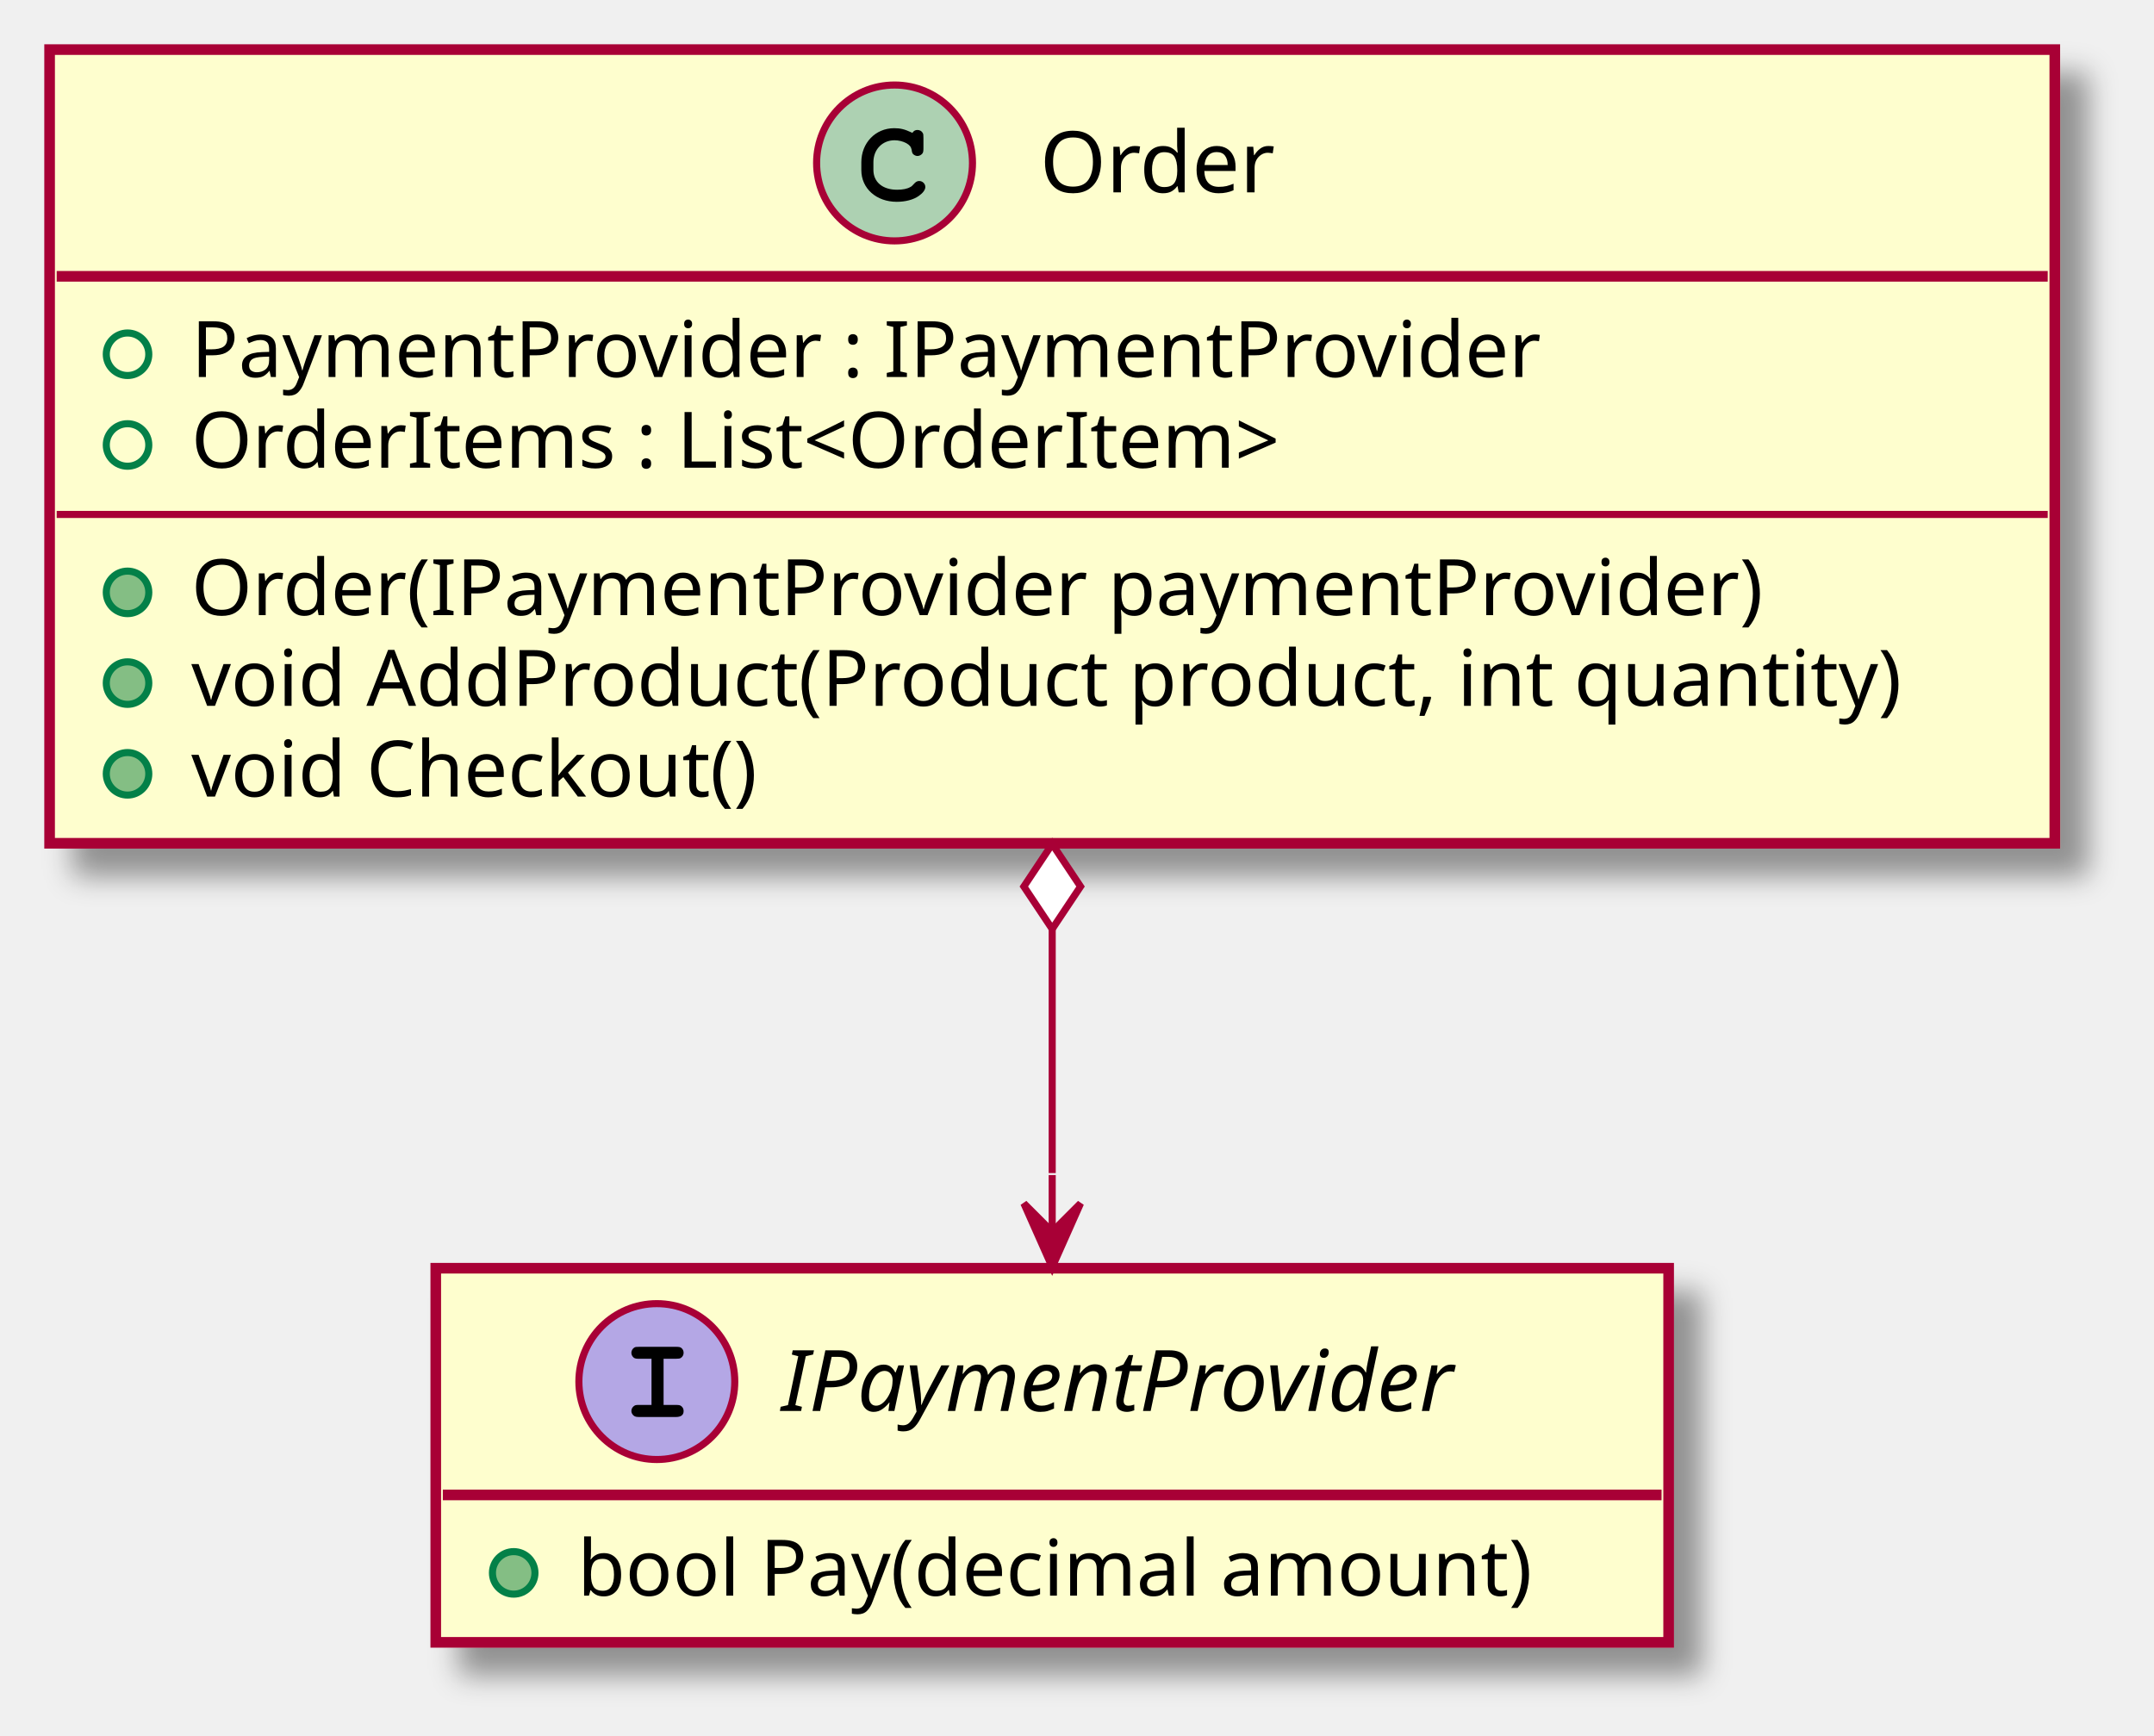
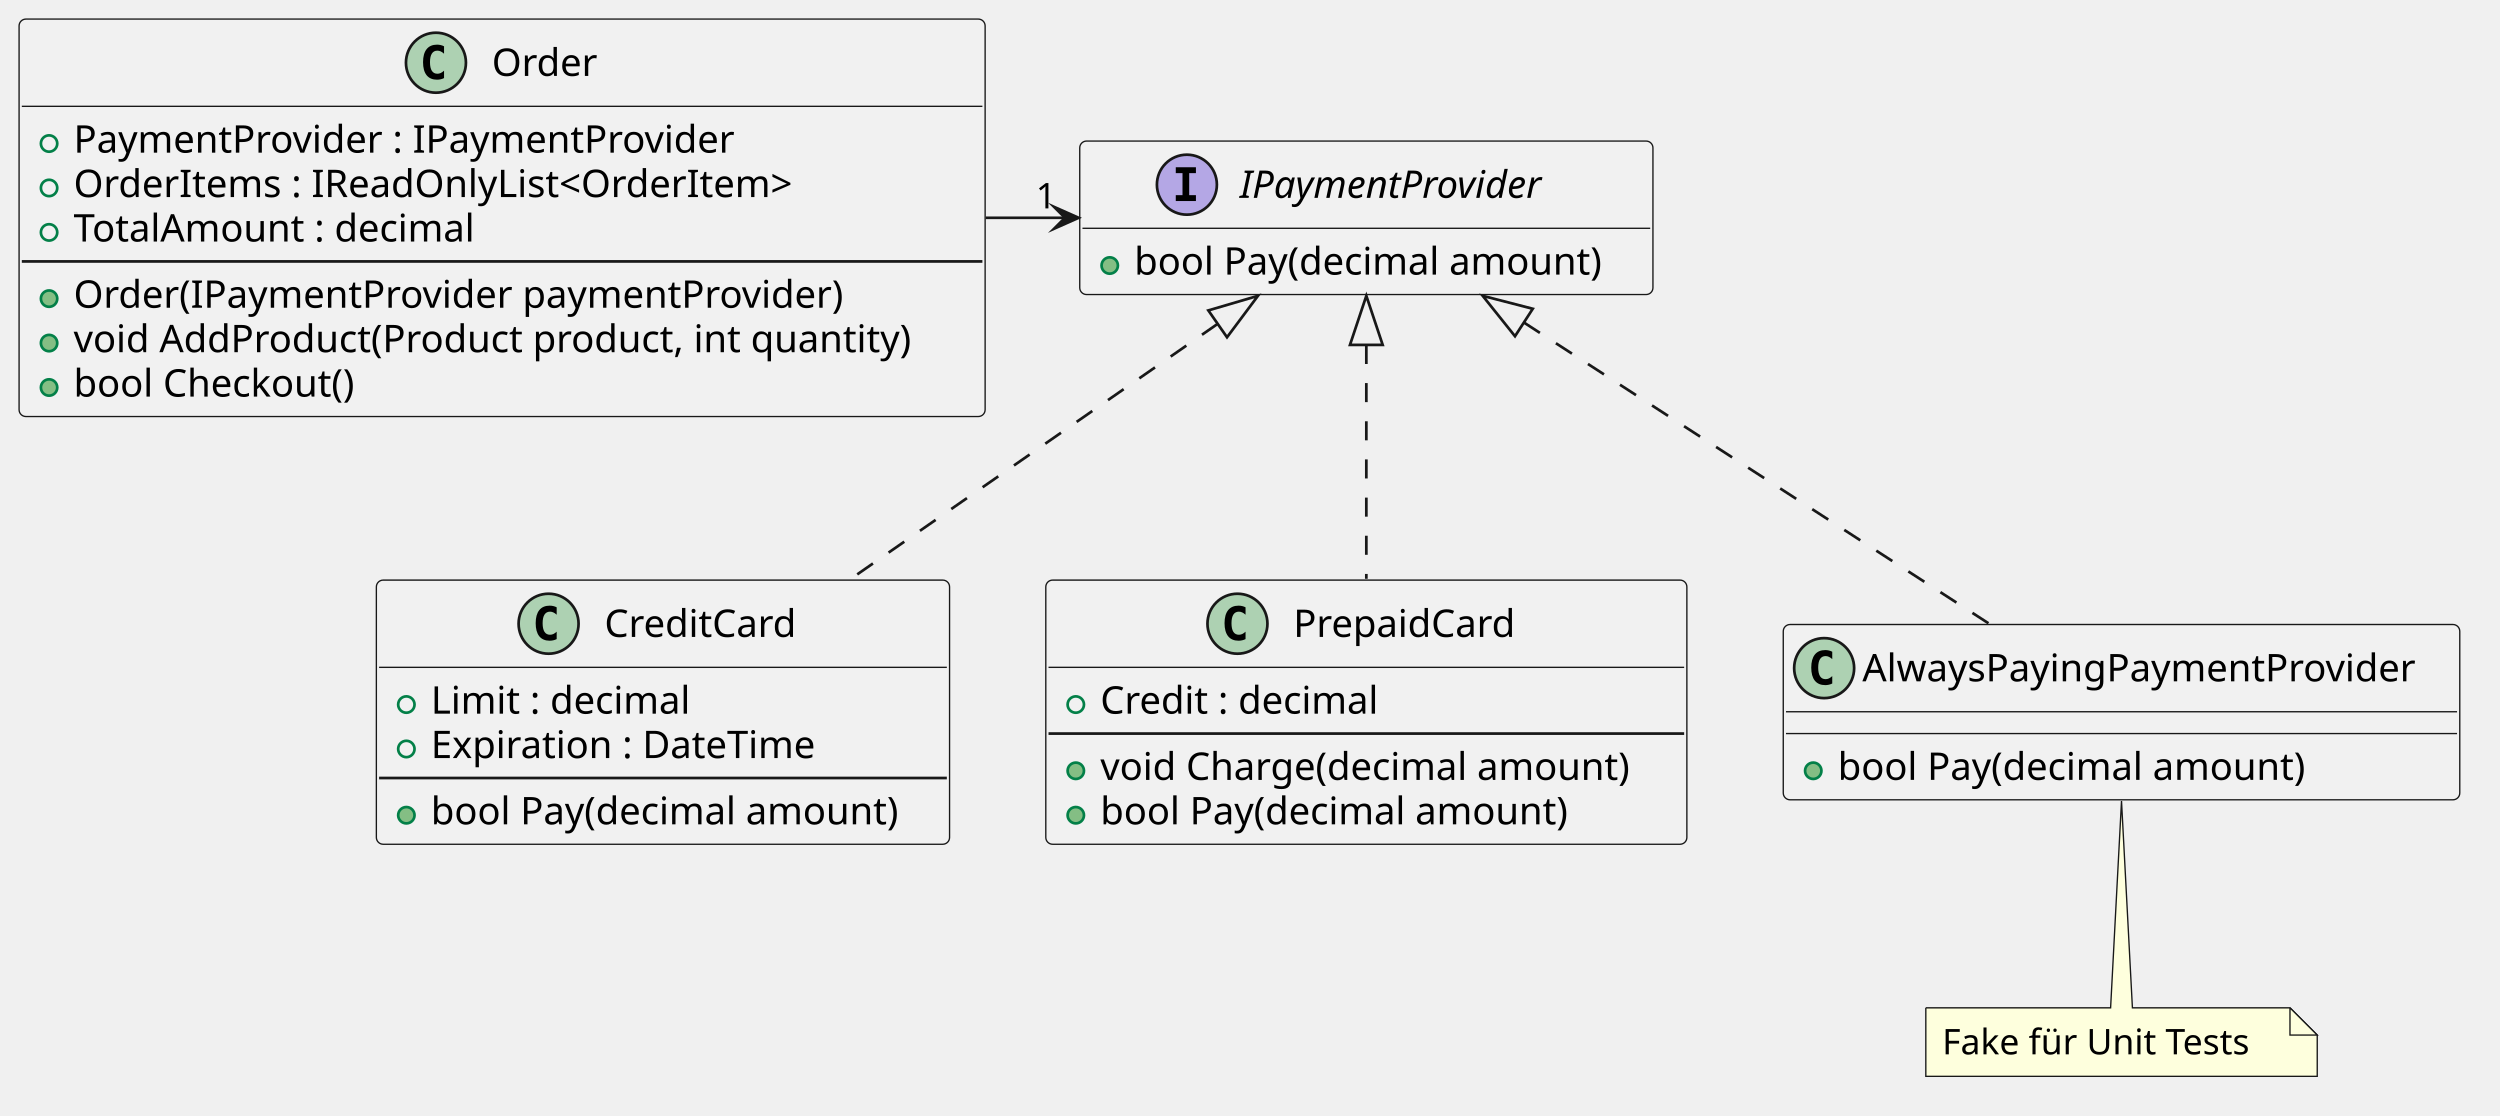
- <svg xmlns="http://www.w3.org/2000/svg" contentScriptType="application/ecmascript" contentStyleType="text/css" height="245px" preserveAspectRatio="none" style="width:304px;height:245px;background:#FFFFFF;" version="1.1" viewBox="0 0 304 245" width="304px" zoomAndPan="magnify">
-   <defs>
-     <filter height="300%" id="f1seeqbwqez912" width="300%" x="-1" y="-1">
-       <feGaussianBlur result="blurOut" stdDeviation="2.0" />
-       <feColorMatrix in="blurOut" result="blurOut2" type="matrix" values="0 0 0 0 0 0 0 0 0 0 0 0 0 0 0 0 0 0 .4 0" />
-       <feOffset dx="4.0" dy="4.0" in="blurOut2" result="blurOut3" />
-       <feBlend in="SourceGraphic" in2="blurOut3" mode="normal" />
-     </filter>
-   </defs>
+ <svg xmlns="http://www.w3.org/2000/svg" contentStyleType="text/css" data-diagram-type="CLASS" height="409px" preserveAspectRatio="none" style="width:917px;height:409px;background:#FFFFFF;" version="1.1" viewBox="0 0 917 409" width="917px" zoomAndPan="magnify">
+   <defs />
  <g>
-     <rect codeLine="3" fill="#FEFECE" filter="url(#f1seeqbwqez912)" height="52.805" id="IPaymentProvider" style="stroke:#A80036;stroke-width:1.5;" width="174" x="61.5" y="179" />
-     <ellipse cx="92.7" cy="195" fill="#B4A7E5" rx="11" ry="11" style="stroke:#A80036;stroke-width:1.0;" />
-     <path d="M93.653,191.781 L95.372,191.781 C95.763,191.781 95.95,191.75 96.075,191.672 C96.341,191.516 96.481,191.234 96.481,190.938 C96.481,190.672 96.372,190.406 96.138,190.234 C95.966,190.125 95.825,190.094 95.372,190.094 L90.231,190.094 C89.794,190.094 89.669,190.109 89.513,190.203 C89.263,190.359 89.106,190.656 89.106,190.938 C89.106,191.219 89.247,191.469 89.466,191.641 C89.622,191.75 89.809,191.781 90.231,191.781 L91.95,191.781 L91.95,198.297 L90.231,198.297 C89.794,198.297 89.669,198.312 89.513,198.422 C89.263,198.578 89.106,198.859 89.106,199.156 C89.106,199.406 89.247,199.672 89.466,199.828 C89.622,199.953 89.825,200 90.231,200 L95.372,200 C96.122,200 96.481,199.719 96.481,199.156 C96.481,198.875 96.372,198.625 96.138,198.453 C95.966,198.328 95.825,198.297 95.372,198.297 L93.653,198.297 L93.653,191.781 Z " fill="#000000" />
-     <text fill="#000000" font-family="sans-serif" font-size="12" font-style="italic" lengthAdjust="spacing" textLength="106" x="110.3" y="199.154">IPaymentProvider</text>
-     <line style="stroke:#A80036;stroke-width:1.5;" x1="62.5" x2="234.5" y1="211" y2="211" />
-     <ellipse cx="72.5" cy="222" fill="#84BE84" rx="3" ry="3" style="stroke:#038048;stroke-width:1.0;" />
-     <text fill="#000000" font-family="sans-serif" font-size="11" lengthAdjust="spacing" textLength="148" x="81.5" y="225.21">bool Pay(decimal amount)</text>
-     <rect codeLine="8" fill="#FEFECE" filter="url(#f1seeqbwqez912)" height="112.023" id="Order" style="stroke:#A80036;stroke-width:1.5;" width="283" x="7" y="7" />
-     <ellipse cx="126.25" cy="23" fill="#ADD1B2" rx="11" ry="11" style="stroke:#A80036;stroke-width:1.0;" />
-     <path d="M128.594,18.672 C127.656,18.234 127.062,18.094 126.188,18.094 C123.562,18.094 121.562,20.172 121.562,22.891 L121.562,24.016 C121.562,26.594 123.672,28.484 126.562,28.484 C127.781,28.484 128.938,28.188 129.688,27.641 C130.266,27.234 130.594,26.781 130.594,26.391 C130.594,25.938 130.203,25.547 129.734,25.547 C129.516,25.547 129.312,25.625 129.125,25.812 C128.672,26.297 128.672,26.297 128.484,26.391 C128.062,26.656 127.375,26.781 126.609,26.781 C124.562,26.781 123.266,25.688 123.266,23.984 L123.266,22.891 C123.266,21.109 124.516,19.797 126.25,19.797 C126.828,19.797 127.438,19.953 127.906,20.203 C128.391,20.484 128.562,20.703 128.656,21.109 C128.719,21.516 128.75,21.641 128.891,21.766 C129.031,21.906 129.266,22.016 129.484,22.016 C129.75,22.016 130.016,21.875 130.188,21.656 C130.297,21.5 130.328,21.312 130.328,20.891 L130.328,19.469 C130.328,19.031 130.312,18.906 130.219,18.75 C130.062,18.484 129.781,18.344 129.484,18.344 C129.188,18.344 128.984,18.438 128.766,18.75 L128.594,18.672 Z " fill="#000000" />
-     <text fill="#000000" font-family="sans-serif" font-size="12" lengthAdjust="spacing" textLength="36" x="146.75" y="27.154">Order</text>
-     <line style="stroke:#A80036;stroke-width:1.5;" x1="8" x2="289" y1="39" y2="39" />
-     <ellipse cx="18" cy="50" rx="3" ry="3" style="stroke:#038048;stroke-width:1.0;fill:none;" />
-     <text fill="#000000" font-family="sans-serif" font-size="11" lengthAdjust="spacing" textLength="206" x="27" y="53.21">PaymentProvider : IPaymentProvider</text>
-     <ellipse cx="18" cy="62.805" rx="3" ry="3" style="stroke:#038048;stroke-width:1.0;fill:none;" />
-     <text fill="#000000" font-family="sans-serif" font-size="11" lengthAdjust="spacing" textLength="170" x="27" y="66.015">OrderItems : List&lt;OrderItem&gt;</text>
-     <line style="stroke:#A80036;stroke-width:1.0;" x1="8" x2="289" y1="72.609" y2="72.609" />
-     <ellipse cx="18" cy="83.609" fill="#84BE84" rx="3" ry="3" style="stroke:#038048;stroke-width:1.0;" />
-     <text fill="#000000" font-family="sans-serif" font-size="11" lengthAdjust="spacing" textLength="240" x="27" y="86.82">Order(IPaymentProvider paymentProvider)</text>
-     <ellipse cx="18" cy="96.414" fill="#84BE84" rx="3" ry="3" style="stroke:#038048;stroke-width:1.0;" />
-     <text fill="#000000" font-family="sans-serif" font-size="11" lengthAdjust="spacing" textLength="257" x="27" y="99.624">void AddProduct(Product product, int quantity)</text>
-     <ellipse cx="18" cy="109.219" fill="#84BE84" rx="3" ry="3" style="stroke:#038048;stroke-width:1.0;" />
-     <text fill="#000000" font-family="sans-serif" font-size="11" lengthAdjust="spacing" textLength="89" x="27" y="112.429">void Checkout()</text>
-     <path codeLine="17" d="M148.5,131.126 C148.5,131.126 148.5,155.227 148.5,165.568 " fill="none" id="Order-IPaymentProvider" style="stroke:#A80036;stroke-width:1.0;" />
-     <polygon fill="#A80036" points="148.5,178.85,152.5,169.85,148.5,173.85,144.5,169.85,148.5,178.85" style="stroke:#A80036;stroke-width:1.0;" />
-     <line style="stroke:#A80036;stroke-width:1.0;" x1="148.5" x2="148.5" y1="173.85" y2="165.85" />
-     <polygon fill="#FFFFFF" points="148.5,119.126,144.5,125.126,148.5,131.126,152.5,125.126,148.5,119.126" style="stroke:#A80036;stroke-width:1.0;" />
+     <g class="entity" data-qualified-name="IPaymentProvider" data-source-line="3" id="ent0001">
+       <rect fill="#F1F1F1" height="56.297" rx="2.5" ry="2.5" style="stroke:#181818;stroke-width:0.5;" width="210.249" x="396.05" y="51.74" />
+       <ellipse cx="435.353" cy="67.74" fill="#B4A7E5" rx="11" ry="11" style="stroke:#181818;stroke-width:1;" />
+       <path d="M431.274,63.506 L431.274,61.349 L438.665,61.349 L438.665,63.506 L436.196,63.506 L436.196,71.584 L438.665,71.584 L438.665,73.74 L431.274,73.74 L431.274,71.584 L433.743,71.584 L433.743,63.506 L431.274,63.506 Z " fill="#000000" />
+       <text fill="#000000" font-family="sans-serif" font-size="14" font-style="italic" lengthAdjust="spacing" textLength="124.243" x="454.753" y="72.587">IPaymentProvider</text>
+       <line style="stroke:#181818;stroke-width:0.5;" x1="397.05" x2="605.299" y1="83.74" y2="83.74" />
+       <g data-visibility-modifier="PUBLIC_METHOD">
+         <ellipse cx="407.05" cy="97.388" fill="#84BE84" rx="3" ry="3" style="stroke:#038048;stroke-width:1;" />
+       </g>
+       <text fill="#000000" font-family="sans-serif" font-size="14" lengthAdjust="spacing" textLength="184.249" x="416.05" y="100.735">bool Pay(decimal amount)</text>
+     </g>
+     <g class="entity" data-qualified-name="Order" data-source-line="8" id="ent0002">
+       <rect fill="#F1F1F1" height="145.781" rx="2.5" ry="2.5" style="stroke:#181818;stroke-width:0.5;" width="354.344" x="7" y="7" />
+       <ellipse cx="159.906" cy="23" fill="#ADD1B2" rx="11" ry="11" style="stroke:#181818;stroke-width:1;" />
+       <path d="M162.875,28.641 Q162.297,28.938 161.656,29.078 Q161.016,29.234 160.312,29.234 Q157.812,29.234 156.484,27.594 Q155.172,25.938 155.172,22.812 Q155.172,19.688 156.484,18.031 Q157.812,16.375 160.312,16.375 Q161.016,16.375 161.656,16.531 Q162.312,16.688 162.875,16.984 L162.875,19.703 Q162.25,19.125 161.656,18.859 Q161.062,18.578 160.438,18.578 Q159.094,18.578 158.406,19.656 Q157.719,20.719 157.719,22.812 Q157.719,24.906 158.406,25.984 Q159.094,27.047 160.438,27.047 Q161.062,27.047 161.656,26.781 Q162.25,26.5 162.875,25.922 L162.875,28.641 Z " fill="#000000" />
+       <text fill="#000000" font-family="sans-serif" font-size="14" lengthAdjust="spacing" textLength="40.031" x="180.406" y="27.847">Order</text>
+       <line style="stroke:#181818;stroke-width:0.5;" x1="8" x2="360.344" y1="39" y2="39" />
+       <g data-visibility-modifier="PUBLIC_FIELD">
+         <ellipse cx="18" cy="52.648" fill="none" rx="3" ry="3" style="stroke:#038048;stroke-width:1;" />
+       </g>
+       <text fill="#000000" font-family="sans-serif" font-size="14" lengthAdjust="spacing" textLength="257.975" x="27" y="55.995">PaymentProvider : IPaymentProvider</text>
+       <g data-visibility-modifier="PUBLIC_FIELD">
+         <ellipse cx="18" cy="68.945" fill="none" rx="3" ry="3" style="stroke:#038048;stroke-width:1;" />
+       </g>
+       <text fill="#000000" font-family="sans-serif" font-size="14" lengthAdjust="spacing" textLength="284.648" x="27" y="72.292">OrderItems : IReadOnlyList&lt;OrderItem&gt;</text>
+       <g data-visibility-modifier="PUBLIC_FIELD">
+         <ellipse cx="18" cy="85.242" fill="none" rx="3" ry="3" style="stroke:#038048;stroke-width:1;" />
+       </g>
+       <text fill="#000000" font-family="sans-serif" font-size="14" lengthAdjust="spacing" textLength="158.901" x="27" y="88.589">TotalAmount : decimal</text>
+       <line style="stroke:#181818;stroke-width:1;" x1="8" x2="360.344" y1="95.891" y2="95.891" />
+       <g data-visibility-modifier="PUBLIC_METHOD">
+         <ellipse cx="18" cy="109.539" fill="#84BE84" rx="3" ry="3" style="stroke:#038048;stroke-width:1;" />
+       </g>
+       <text fill="#000000" font-family="sans-serif" font-size="14" lengthAdjust="spacing" textLength="300.207" x="27" y="112.886">Order(IPaymentProvider paymentProvider)</text>
+       <g data-visibility-modifier="PUBLIC_METHOD">
+         <ellipse cx="18" cy="125.836" fill="#84BE84" rx="3" ry="3" style="stroke:#038048;stroke-width:1;" />
+       </g>
+       <text fill="#000000" font-family="sans-serif" font-size="14" lengthAdjust="spacing" textLength="328.344" x="27" y="129.183">void AddProduct(Product product, int quantity)</text>
+       <g data-visibility-modifier="PUBLIC_METHOD">
+         <ellipse cx="18" cy="142.133" fill="#84BE84" rx="3" ry="3" style="stroke:#038048;stroke-width:1;" />
+       </g>
+       <text fill="#000000" font-family="sans-serif" font-size="14" lengthAdjust="spacing" textLength="111.275" x="27" y="145.48">bool Checkout()</text>
+     </g>
+     <g class="entity" data-qualified-name="CreditCard" data-source-line="19" id="ent0003">
+       <rect fill="#F1F1F1" height="96.891" rx="2.5" ry="2.5" style="stroke:#181818;stroke-width:0.5;" width="210.249" x="138.05" y="212.78" />
+       <ellipse cx="201.221" cy="228.78" fill="#ADD1B2" rx="11" ry="11" style="stroke:#181818;stroke-width:1;" />
+       <path d="M204.19,234.421 Q203.612,234.718 202.971,234.858 Q202.33,235.014 201.627,235.014 Q199.127,235.014 197.799,233.374 Q196.487,231.718 196.487,228.593 Q196.487,225.468 197.799,223.811 Q199.127,222.155 201.627,222.155 Q202.33,222.155 202.971,222.311 Q203.627,222.468 204.19,222.764 L204.19,225.483 Q203.565,224.905 202.971,224.639 Q202.377,224.358 201.752,224.358 Q200.408,224.358 199.721,225.436 Q199.033,226.499 199.033,228.593 Q199.033,230.686 199.721,231.764 Q200.408,232.827 201.752,232.827 Q202.377,232.827 202.971,232.561 Q203.565,232.28 204.19,231.702 L204.19,234.421 Z " fill="#000000" />
+       <text fill="#000000" font-family="sans-serif" font-size="14" lengthAdjust="spacing" textLength="75.407" x="221.721" y="233.627">CreditCard</text>
+       <line style="stroke:#181818;stroke-width:0.5;" x1="139.05" x2="347.299" y1="244.78" y2="244.78" />
+       <g data-visibility-modifier="PUBLIC_FIELD">
+         <ellipse cx="149.05" cy="258.428" fill="none" rx="3" ry="3" style="stroke:#038048;stroke-width:1;" />
+       </g>
+       <text fill="#000000" font-family="sans-serif" font-size="14" lengthAdjust="spacing" textLength="103.517" x="158.05" y="261.775">Limit : decimal</text>
+       <g data-visibility-modifier="PUBLIC_FIELD">
+         <ellipse cx="149.05" cy="274.725" fill="none" rx="3" ry="3" style="stroke:#038048;stroke-width:1;" />
+       </g>
+       <text fill="#000000" font-family="sans-serif" font-size="14" lengthAdjust="spacing" textLength="152.831" x="158.05" y="278.072">Expiration : DateTime</text>
+       <line style="stroke:#181818;stroke-width:1;" x1="139.05" x2="347.299" y1="285.374" y2="285.374" />
+       <g data-visibility-modifier="PUBLIC_METHOD">
+         <ellipse cx="149.05" cy="299.022" fill="#84BE84" rx="3" ry="3" style="stroke:#038048;stroke-width:1;" />
+       </g>
+       <text fill="#000000" font-family="sans-serif" font-size="14" lengthAdjust="spacing" textLength="184.249" x="158.05" y="302.369">bool Pay(decimal amount)</text>
+     </g>
+     <g class="entity" data-qualified-name="PrepaidCard" data-source-line="27" id="ent0004">
+       <rect fill="#F1F1F1" height="96.891" rx="2.5" ry="2.5" style="stroke:#181818;stroke-width:0.5;" width="235.145" x="383.6" y="212.78" />
+       <ellipse cx="453.897" cy="228.78" fill="#ADD1B2" rx="11" ry="11" style="stroke:#181818;stroke-width:1;" />
+       <path d="M456.866,234.421 Q456.288,234.718 455.647,234.858 Q455.007,235.014 454.304,235.014 Q451.804,235.014 450.476,233.374 Q449.163,231.718 449.163,228.593 Q449.163,225.468 450.476,223.811 Q451.804,222.155 454.304,222.155 Q455.007,222.155 455.647,222.311 Q456.304,222.468 456.866,222.764 L456.866,225.483 Q456.241,224.905 455.647,224.639 Q455.054,224.358 454.429,224.358 Q453.085,224.358 452.397,225.436 Q451.71,226.499 451.71,228.593 Q451.71,230.686 452.397,231.764 Q453.085,232.827 454.429,232.827 Q455.054,232.827 455.647,232.561 Q456.241,232.28 456.866,231.702 L456.866,234.421 Z " fill="#000000" />
+       <text fill="#000000" font-family="sans-serif" font-size="14" lengthAdjust="spacing" textLength="86.051" x="474.397" y="233.627">PrepaidCard</text>
+       <line style="stroke:#181818;stroke-width:0.5;" x1="384.6" x2="617.745" y1="244.78" y2="244.78" />
+       <g data-visibility-modifier="PUBLIC_FIELD">
+         <ellipse cx="394.6" cy="258.428" fill="none" rx="3" ry="3" style="stroke:#038048;stroke-width:1;" />
+       </g>
+       <text fill="#000000" font-family="sans-serif" font-size="14" lengthAdjust="spacing" textLength="111.221" x="403.6" y="261.775">Credit : decimal</text>
+       <line style="stroke:#181818;stroke-width:1;" x1="384.6" x2="617.745" y1="269.077" y2="269.077" />
+       <g data-visibility-modifier="PUBLIC_METHOD">
+         <ellipse cx="394.6" cy="282.725" fill="#84BE84" rx="3" ry="3" style="stroke:#038048;stroke-width:1;" />
+       </g>
+       <text fill="#000000" font-family="sans-serif" font-size="14" lengthAdjust="spacing" textLength="209.145" x="403.6" y="286.072">void Charge(decimal amount)</text>
+       <g data-visibility-modifier="PUBLIC_METHOD">
+         <ellipse cx="394.6" cy="299.022" fill="#84BE84" rx="3" ry="3" style="stroke:#038048;stroke-width:1;" />
+       </g>
+       <text fill="#000000" font-family="sans-serif" font-size="14" lengthAdjust="spacing" textLength="184.249" x="403.6" y="302.369">bool Pay(decimal amount)</text>
+     </g>
+     <g class="entity" data-qualified-name="AlwaysPayingPaymentProvider" data-source-line="35" id="ent0005">
+       <rect fill="#F1F1F1" height="64.297" rx="2.5" ry="2.5" style="stroke:#181818;stroke-width:0.5;" width="248.145" x="654.1" y="229.07" />
+       <ellipse cx="669.1" cy="245.07" fill="#ADD1B2" rx="11" ry="11" style="stroke:#181818;stroke-width:1;" />
+       <path d="M672.069,250.711 Q671.491,251.007 670.85,251.148 Q670.209,251.304 669.506,251.304 Q667.006,251.304 665.678,249.664 Q664.366,248.007 664.366,244.882 Q664.366,241.757 665.678,240.101 Q667.006,238.445 669.506,238.445 Q670.209,238.445 670.85,238.601 Q671.506,238.757 672.069,239.054 L672.069,241.773 Q671.444,241.195 670.85,240.929 Q670.256,240.648 669.631,240.648 Q668.288,240.648 667.6,241.726 Q666.913,242.789 666.913,244.882 Q666.913,246.976 667.6,248.054 Q668.288,249.117 669.631,249.117 Q670.256,249.117 670.85,248.851 Q671.444,248.57 672.069,247.992 L672.069,250.711 Z " fill="#000000" />
+       <text fill="#000000" font-family="sans-serif" font-size="14" lengthAdjust="spacing" textLength="216.145" x="683.1" y="249.917">AlwaysPayingPaymentProvider</text>
+       <line style="stroke:#181818;stroke-width:0.5;" x1="655.1" x2="901.245" y1="261.07" y2="261.07" />
+       <line style="stroke:#181818;stroke-width:0.5;" x1="655.1" x2="901.245" y1="269.07" y2="269.07" />
+       <g data-visibility-modifier="PUBLIC_METHOD">
+         <ellipse cx="665.1" cy="282.718" fill="#84BE84" rx="3" ry="3" style="stroke:#038048;stroke-width:1;" />
+       </g>
+       <text fill="#000000" font-family="sans-serif" font-size="14" lengthAdjust="spacing" textLength="184.249" x="674.1" y="286.065">bool Pay(decimal amount)</text>
+     </g>
+     <g class="entity" data-qualified-name="GMN13" data-source-line="46" id="ent0014">
+       <path d="M706.39,369.67 L706.39,394.803 A0,0 0 0 0 706.39,394.803 L849.963,394.803 A0,0 0 0 0 849.963,394.803 L849.963,379.67 L839.963,369.67 L782.17,369.67 L778.17,293.8 L774.17,369.67 L706.39,369.67 A0,0 0 0 0 706.39,369.67" fill="#FEFFDD" style="stroke:#181818;stroke-width:0.5;" />
+       <path d="M839.963,369.67 L839.963,379.67 L849.963,379.67 L839.963,369.67" fill="#FEFFDD" style="stroke:#181818;stroke-width:0.5;" />
+       <text fill="#000000" font-family="sans-serif" font-size="13" lengthAdjust="spacing" textLength="122.573" x="712.39" y="386.737">Fake für Unit Tests</text>
+     </g>
+     <g class="link" data-entity-1="ent0002" data-entity-2="ent0001" data-link-type="dependency" data-source-line="40" id="lnk6">
+       <path codeLine="40" d="M361.56,79.89 C372.92,79.89 379.28,79.89 390.64,79.89" fill="none" id="Order-to-IPaymentProvider" style="stroke:#181818;stroke-width:1;" />
+       <polygon fill="#181818" points="395.64,79.89,386.64,75.89,390.64,79.89,386.64,83.89,395.64,79.89" style="stroke:#181818;stroke-width:1;stroke-linejoin:miter;stroke-miterlimit:10;" />
+       <text fill="#000000" font-family="sans-serif" font-size="13" lengthAdjust="spacing" textLength="8.271" x="379.948" y="76.434">1</text>
+     </g>
+     <g class="link" data-entity-1="ent0001" data-entity-2="ent0003" data-link-type="extension" data-source-line="41" id="lnk8">
+       <path codeLine="41" d="M446.641,118.786 C406.931,146.396 359.84,179.12 312.11,212.3" fill="none" id="IPaymentProvider-backto-CreditCard" style="stroke:#181818;stroke-width:1;stroke-dasharray:7,7;" />
+       <polygon fill="none" points="461.42,108.51,443.216,113.859,450.066,123.712,461.42,108.51" style="stroke:#181818;stroke-width:1;stroke-linejoin:miter;stroke-miterlimit:10;" />
+     </g>
+     <g class="link" data-entity-1="ent0001" data-entity-2="ent0004" data-link-type="extension" data-source-line="42" id="lnk10">
+       <path codeLine="42" d="M501.17,126.51 C501.17,154.12 501.17,179.12 501.17,212.3" fill="none" id="IPaymentProvider-backto-PrepaidCard" style="stroke:#181818;stroke-width:1;stroke-dasharray:7,7;" />
+       <polygon fill="none" points="501.17,108.51,495.17,126.51,507.17,126.51,501.17,108.51" style="stroke:#181818;stroke-width:1;stroke-linejoin:miter;stroke-miterlimit:10;" />
+     </g>
+     <g class="link" data-entity-1="ent0001" data-entity-2="ent0005" data-link-type="extension" data-source-line="43" id="lnk12">
+       <path codeLine="43" d="M558.959,118.294 C609.039,150.724 676.79,194.59 729.38,228.63" fill="none" id="IPaymentProvider-backto-AlwaysPayingPaymentProvider" style="stroke:#181818;stroke-width:1;stroke-dasharray:7,7;" />
+       <polygon fill="none" points="543.85,108.51,555.697,123.33,562.22,113.258,543.85,108.51" style="stroke:#181818;stroke-width:1;stroke-linejoin:miter;stroke-miterlimit:10;" />
+     </g>
  </g>
</svg>
